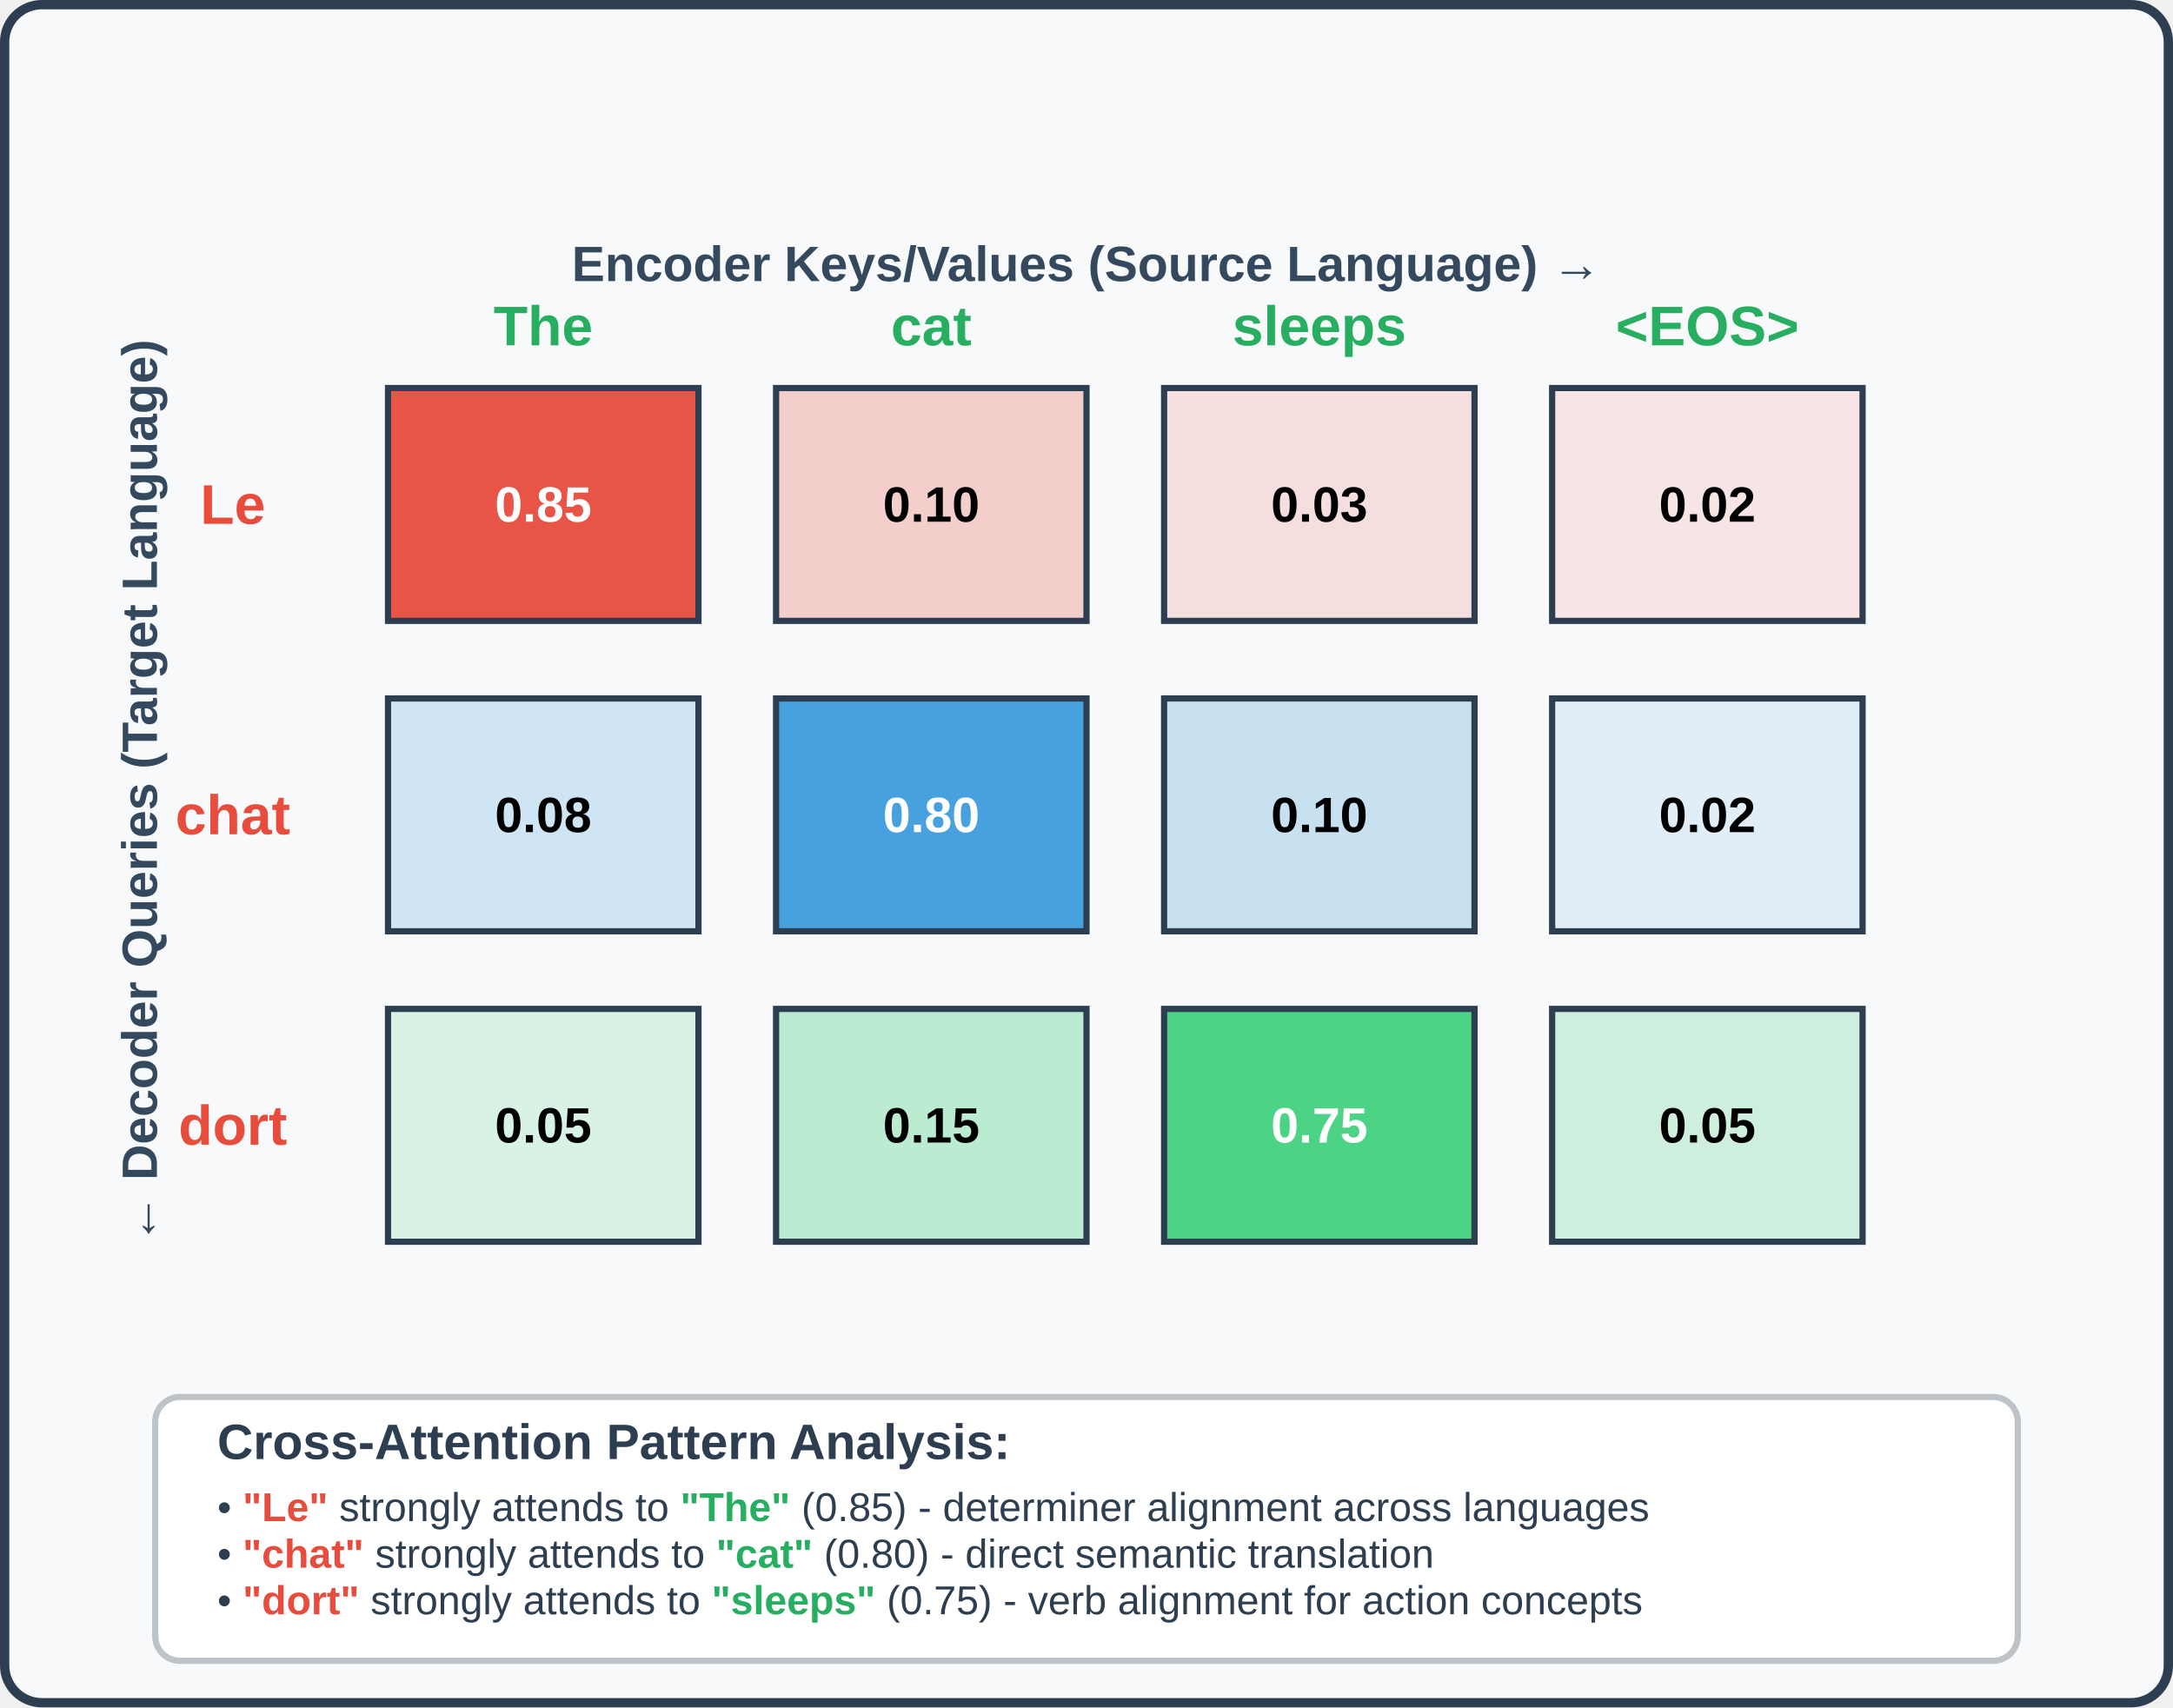
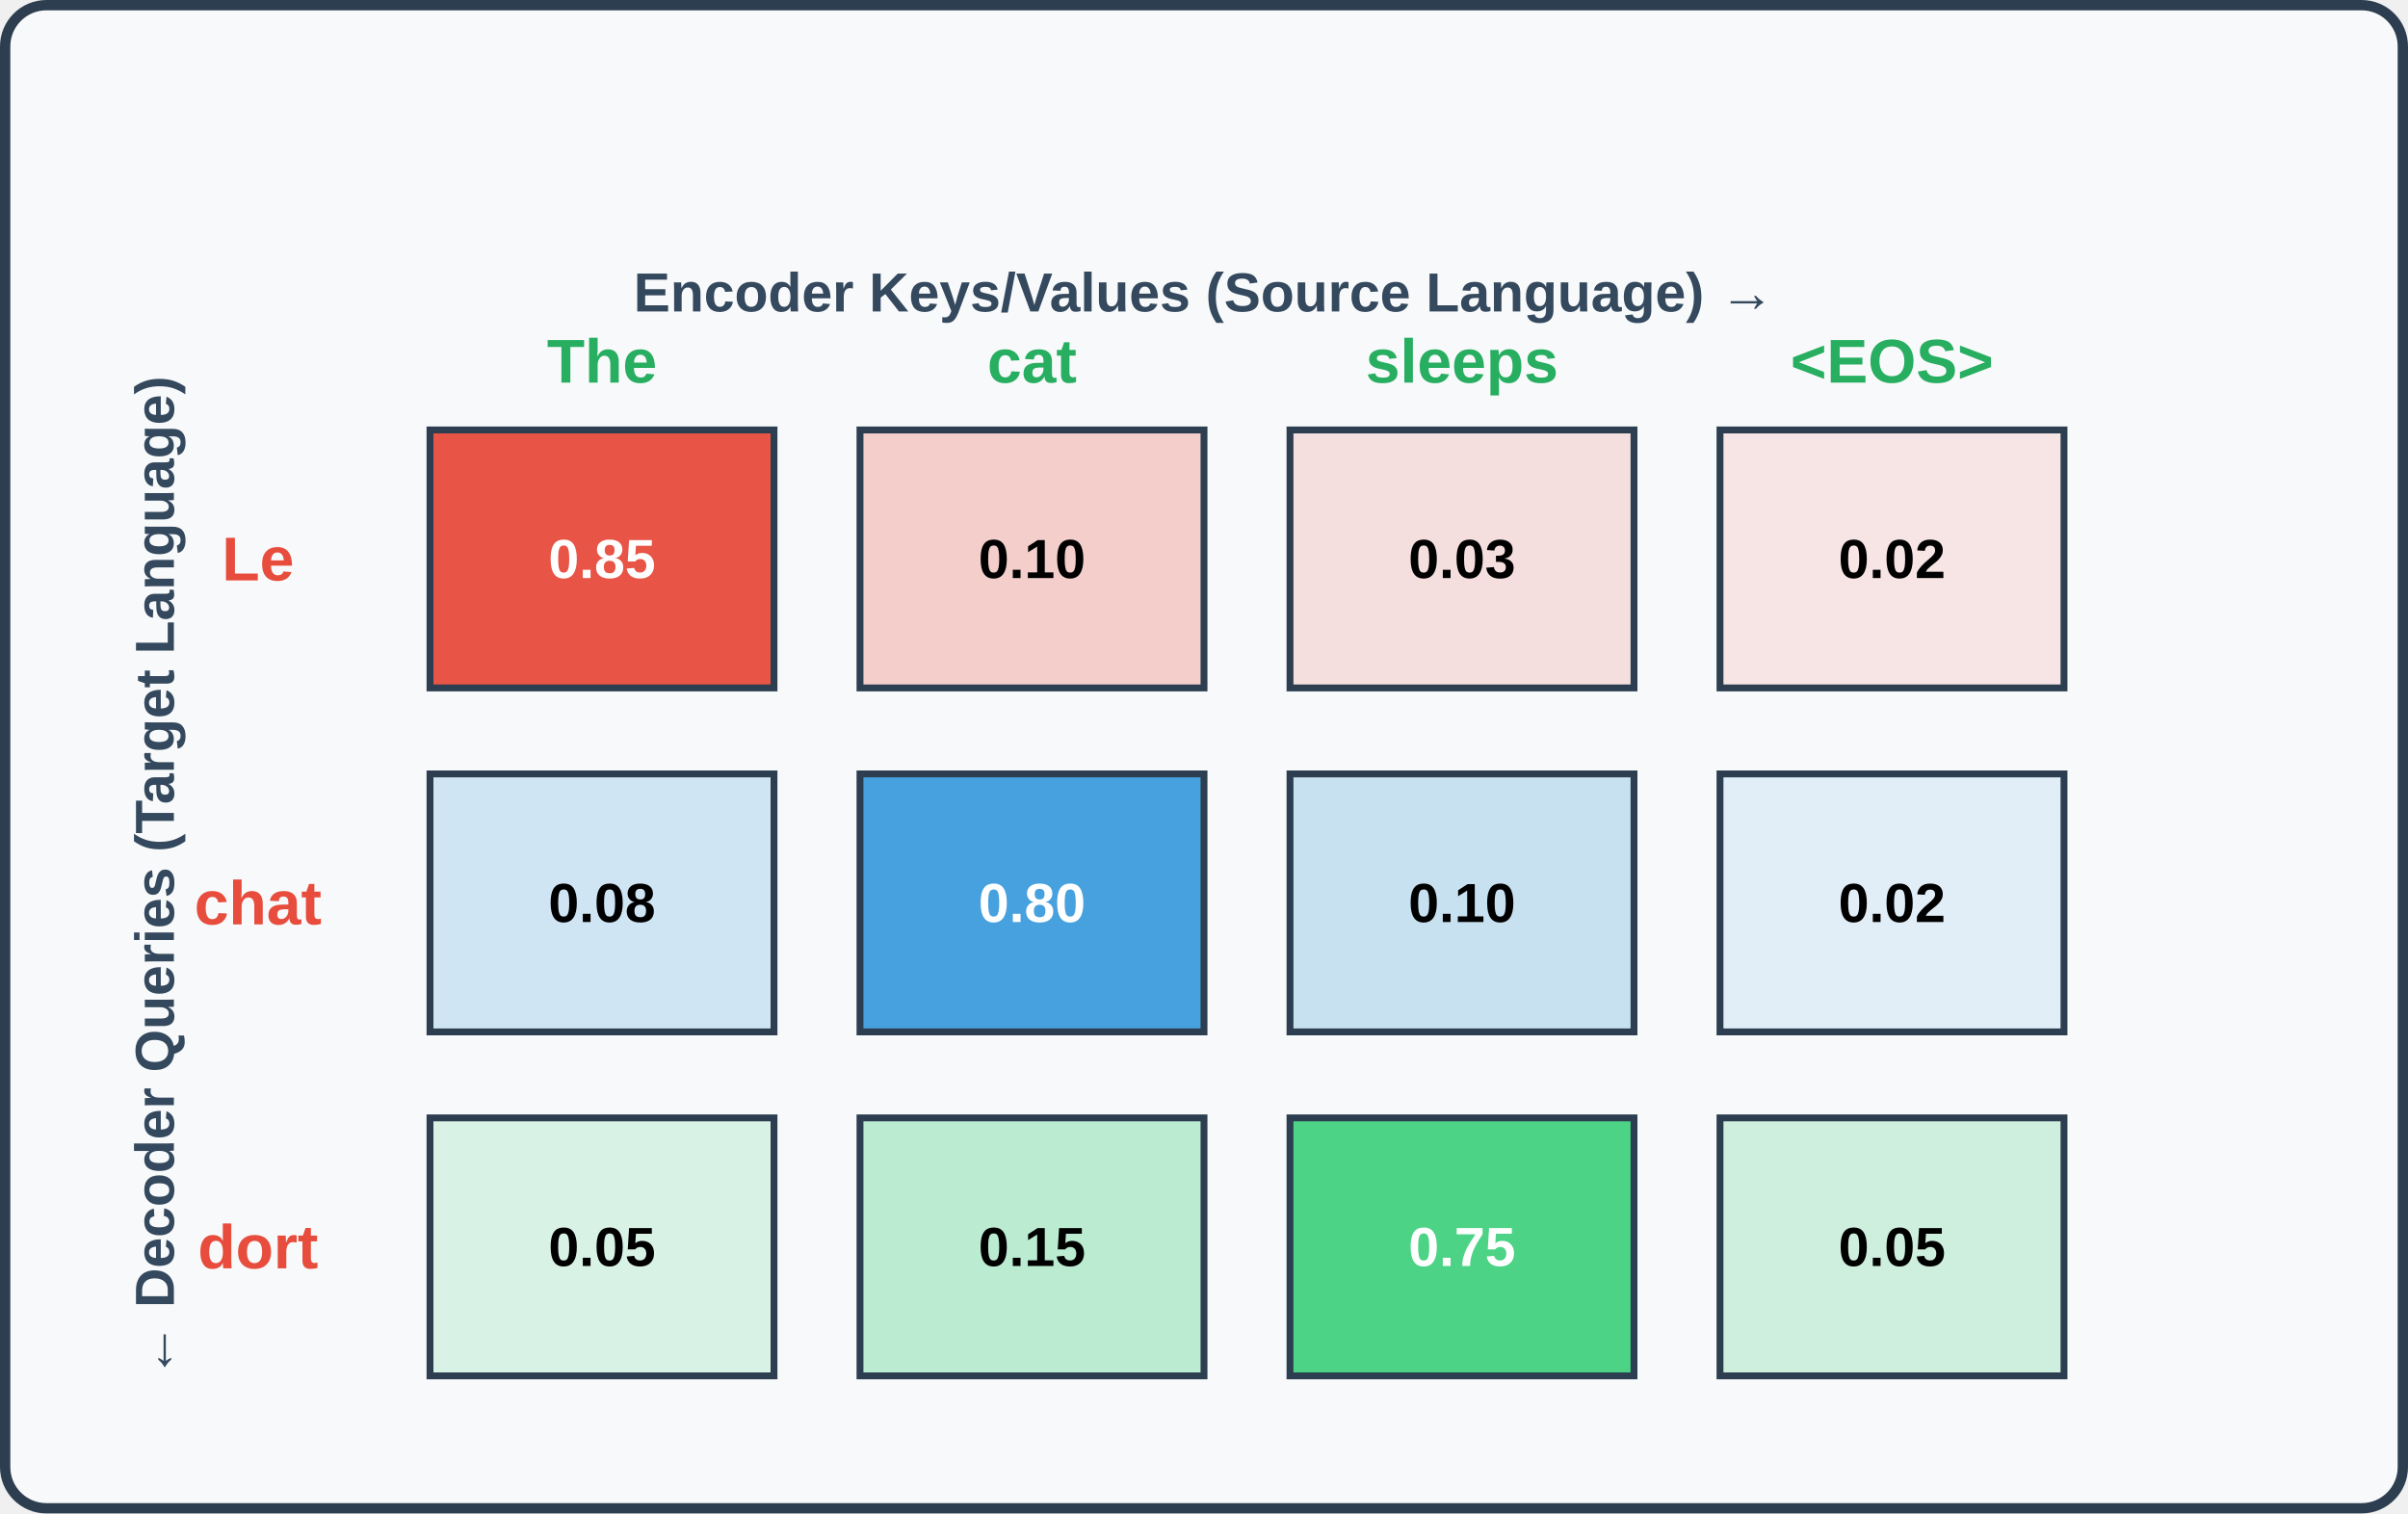
- <svg xmlns="http://www.w3.org/2000/svg" width="700" height="550">
+ <svg xmlns="http://www.w3.org/2000/svg" width="700" height="440">
  <defs>
    <style>
            .matrix-text { font-family: Arial, sans-serif; font-size: 16px; text-anchor: middle; dominant-baseline: central; font-weight: bold; }
            .label-text { font-family: Arial, sans-serif; font-size: 18px; font-weight: bold; text-anchor: middle; dominant-baseline: central; }
            .title-text { font-family: Arial, sans-serif; font-size: 24px; font-weight: bold; text-anchor: middle; dominant-baseline: central; fill: #2c3e50; }
            .subtitle-text { font-family: Arial, sans-serif; font-size: 14px; text-anchor: middle; dominant-baseline: central; fill: #7f8c8d; }
            .axis-text { font-family: Arial, sans-serif; font-size: 16px; font-weight: bold; text-anchor: middle; dominant-baseline: central; fill: #34495e; }
            .section-text { font-family: Arial, sans-serif; font-size: 20px; font-weight: bold; text-anchor: middle; dominant-baseline: central; }
        </style>
  </defs>
-   <rect x="1.5" y="1.5" width="697" height="547" fill="#f8f9fa" stroke="#2c3e50" stroke-width="3" rx="12" />
+   <rect x="1.5" y="1.5" width="697" height="437" fill="#f8f9fa" stroke="#2c3e50" stroke-width="3" rx="12" />
  <text x="175" y="105" class="label-text" fill="#27ae60">The</text>
  <text x="300" y="105" class="label-text" fill="#27ae60">cat</text>
  <text x="425" y="105" class="label-text" fill="#27ae60">sleeps</text>
  <text x="550" y="105" class="label-text" fill="#27ae60">&lt;EOS&gt;</text>
  <text x="75" y="162.5" class="label-text" fill="#e74c3c">Le</text>
  <text x="75" y="262.5" class="label-text" fill="#e74c3c">chat</text>
  <text x="75" y="362.5" class="label-text" fill="#e74c3c">dort</text>
  <rect x="125" y="125" width="100" height="75" fill="rgba(231, 76, 60, 0.95)" stroke="#2c3e50" stroke-width="2" />
  <text x="175" y="162.5" class="matrix-text" fill="white">0.85</text>
  <rect x="250" y="125" width="100" height="75" fill="rgba(231, 76, 60, 0.25)" stroke="#2c3e50" stroke-width="2" />
  <text x="300" y="162.5" class="matrix-text" fill="black">0.10</text>
  <rect x="375" y="125" width="100" height="75" fill="rgba(231, 76, 60, 0.15)" stroke="#2c3e50" stroke-width="2" />
  <text x="425" y="162.5" class="matrix-text" fill="black">0.03</text>
  <rect x="500" y="125" width="100" height="75" fill="rgba(231, 76, 60, 0.12)" stroke="#2c3e50" stroke-width="2" />
  <text x="550" y="162.5" class="matrix-text" fill="black">0.02</text>
  <rect x="125" y="225" width="100" height="75" fill="rgba(52, 152, 219, 0.2)" stroke="#2c3e50" stroke-width="2" />
  <text x="175" y="262.5" class="matrix-text" fill="black">0.08</text>
  <rect x="250" y="225" width="100" height="75" fill="rgba(52, 152, 219, 0.9)" stroke="#2c3e50" stroke-width="2" />
  <text x="300" y="262.5" class="matrix-text" fill="white">0.80</text>
  <rect x="375" y="225" width="100" height="75" fill="rgba(52, 152, 219, 0.25)" stroke="#2c3e50" stroke-width="2" />
  <text x="425" y="262.5" class="matrix-text" fill="black">0.10</text>
  <rect x="500" y="225" width="100" height="75" fill="rgba(52, 152, 219, 0.12)" stroke="#2c3e50" stroke-width="2" />
  <text x="550" y="262.5" class="matrix-text" fill="black">0.02</text>
  <rect x="125" y="325" width="100" height="75" fill="rgba(46, 204, 113, 0.15)" stroke="#2c3e50" stroke-width="2" />
  <text x="175" y="362.5" class="matrix-text" fill="black">0.05</text>
  <rect x="250" y="325" width="100" height="75" fill="rgba(46, 204, 113, 0.3)" stroke="#2c3e50" stroke-width="2" />
  <text x="300" y="362.5" class="matrix-text" fill="black">0.15</text>
  <rect x="375" y="325" width="100" height="75" fill="rgba(46, 204, 113, 0.85)" stroke="#2c3e50" stroke-width="2" />
  <text x="425" y="362.5" class="matrix-text" fill="white">0.75</text>
  <rect x="500" y="325" width="100" height="75" fill="rgba(46, 204, 113, 0.2)" stroke="#2c3e50" stroke-width="2" />
  <text x="550" y="362.5" class="matrix-text" fill="black">0.05</text>
  <text x="350" y="85" class="axis-text" fill="#27ae60">Encoder Keys/Values (Source Language) →</text>
  <text x="45" y="255" class="axis-text" fill="#e74c3c" transform="rotate(-90, 45, 255)">← Decoder Queries (Target Language)</text>
-   <rect x="50" y="450" width="600" height="85" fill="rgba(255,255,255,0.95)" stroke="#bdc3c7" stroke-width="2" rx="8" />
-   <text x="70" y="470" style="font-family: Arial, sans-serif; font-size: 16px; font-weight: bold; fill: #2c3e50;">Cross-Attention Pattern Analysis:</text>
-   <text x="70" y="490" style="font-family: Arial, sans-serif; font-size: 13px; fill: #2c3e50;">
-         • <tspan fill="#e74c3c" font-weight="bold">"Le"</tspan> strongly attends to <tspan fill="#27ae60" font-weight="bold">"The"</tspan> (0.85) - determiner alignment across languages
-     </text>
-   <text x="70" y="505" style="font-family: Arial, sans-serif; font-size: 13px; fill: #2c3e50;">
-         • <tspan fill="#e74c3c" font-weight="bold">"chat"</tspan> strongly attends to <tspan fill="#27ae60" font-weight="bold">"cat"</tspan> (0.80) - direct semantic translation
-     </text>
-   <text x="70" y="520" style="font-family: Arial, sans-serif; font-size: 13px; fill: #2c3e50;">
-         • <tspan fill="#e74c3c" font-weight="bold">"dort"</tspan> strongly attends to <tspan fill="#27ae60" font-weight="bold">"sleeps"</tspan> (0.75) - verb alignment for action concepts
-     </text>
</svg>
